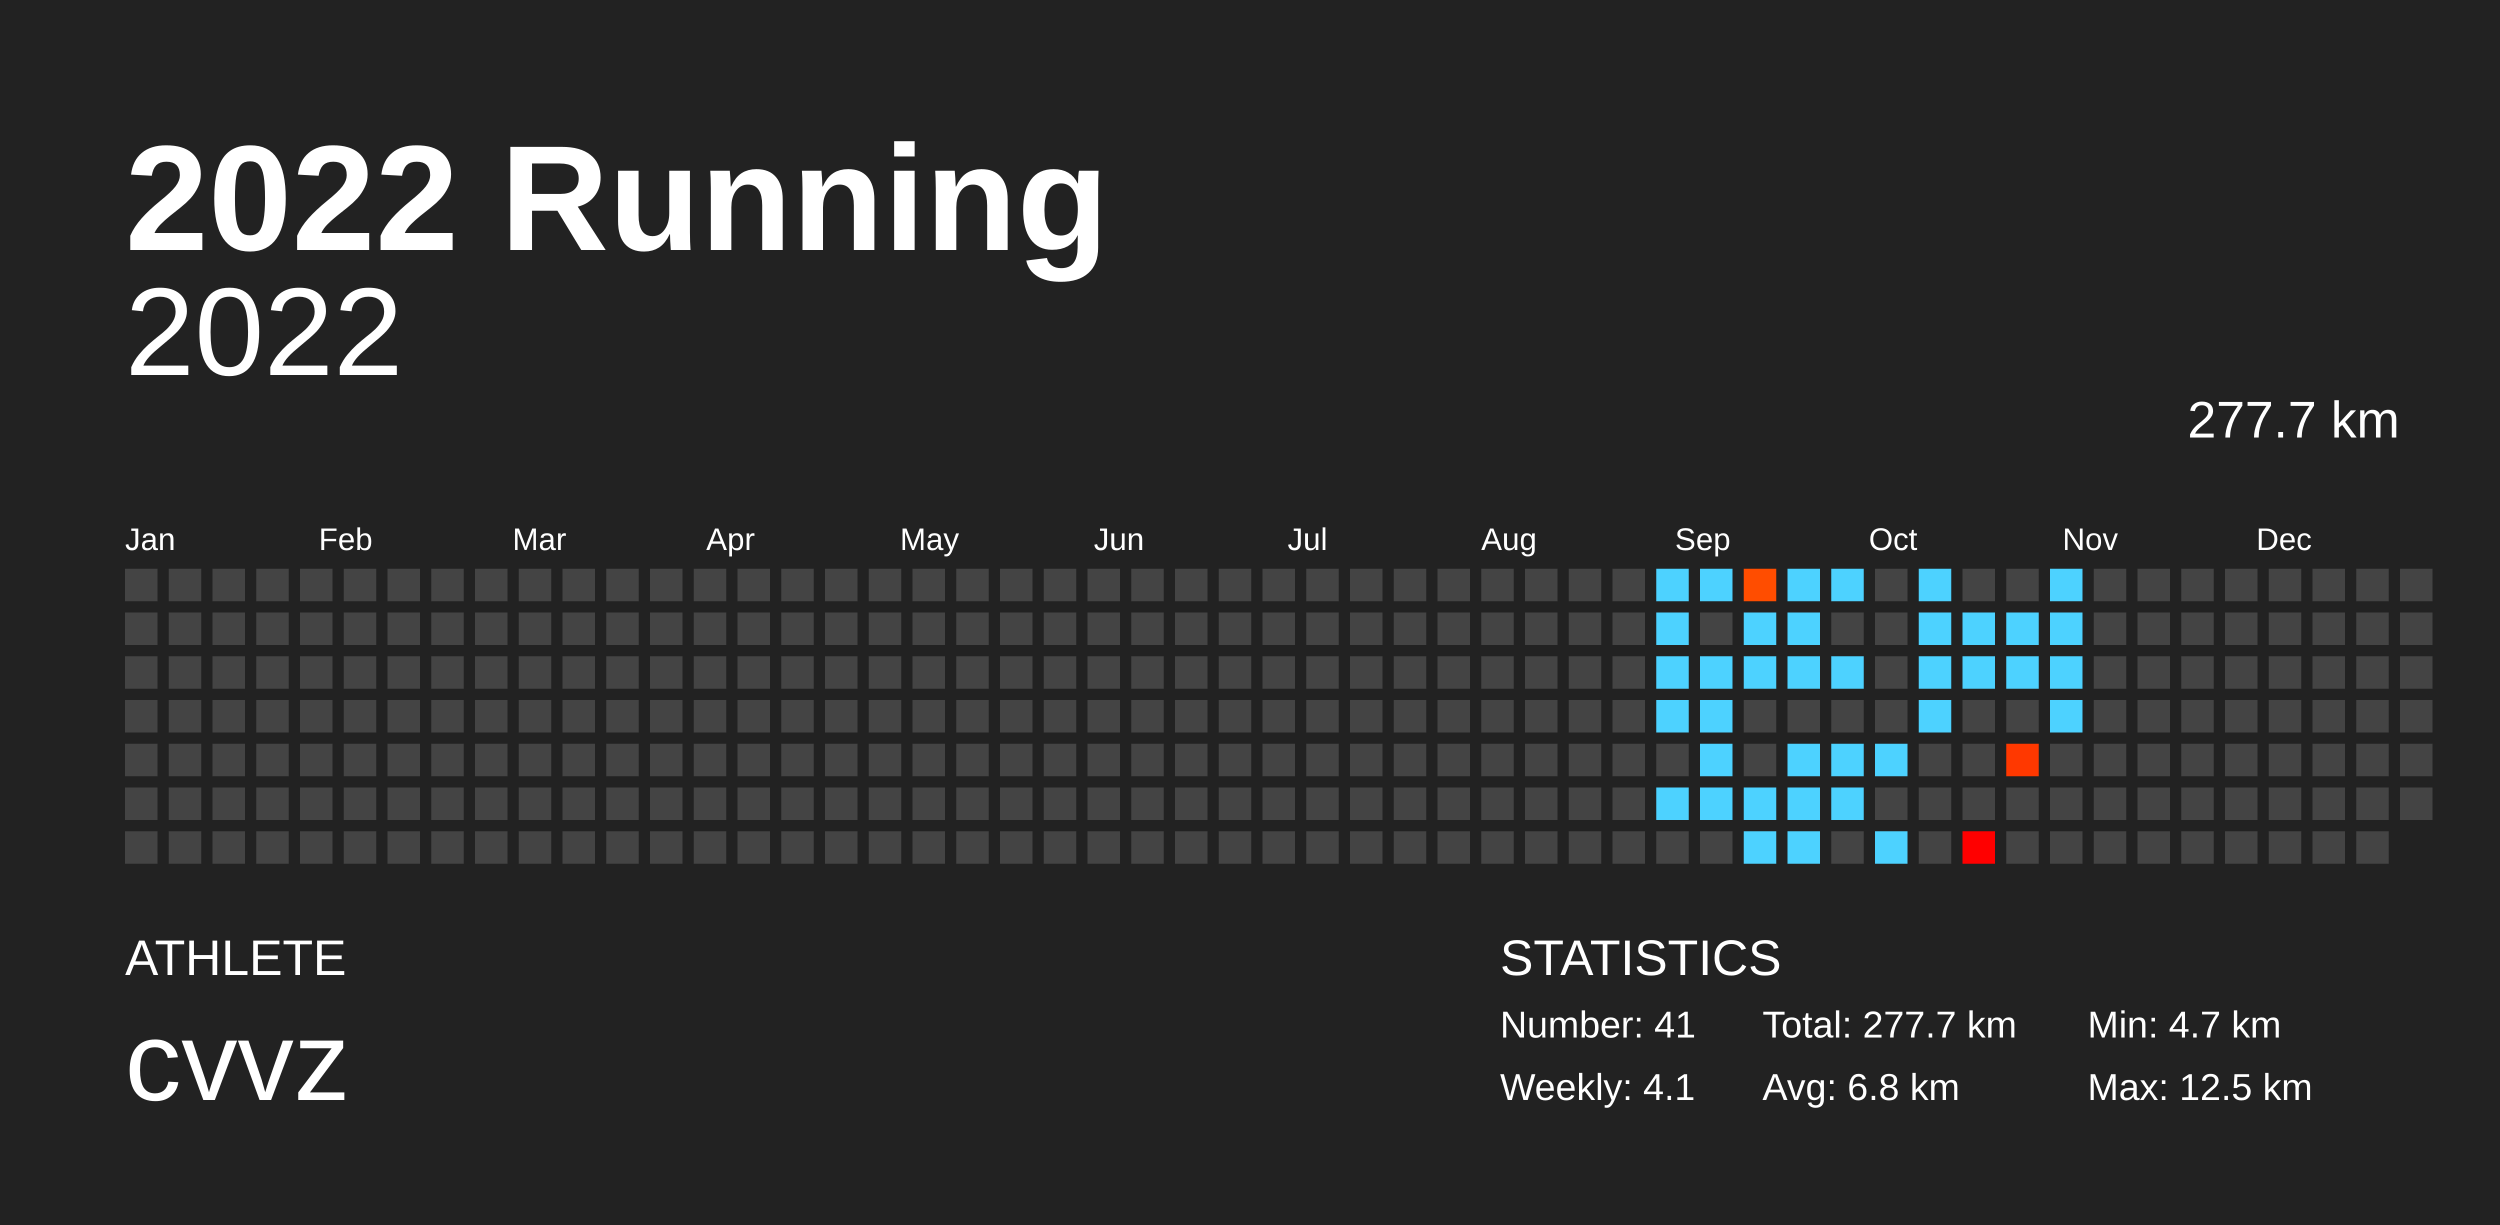
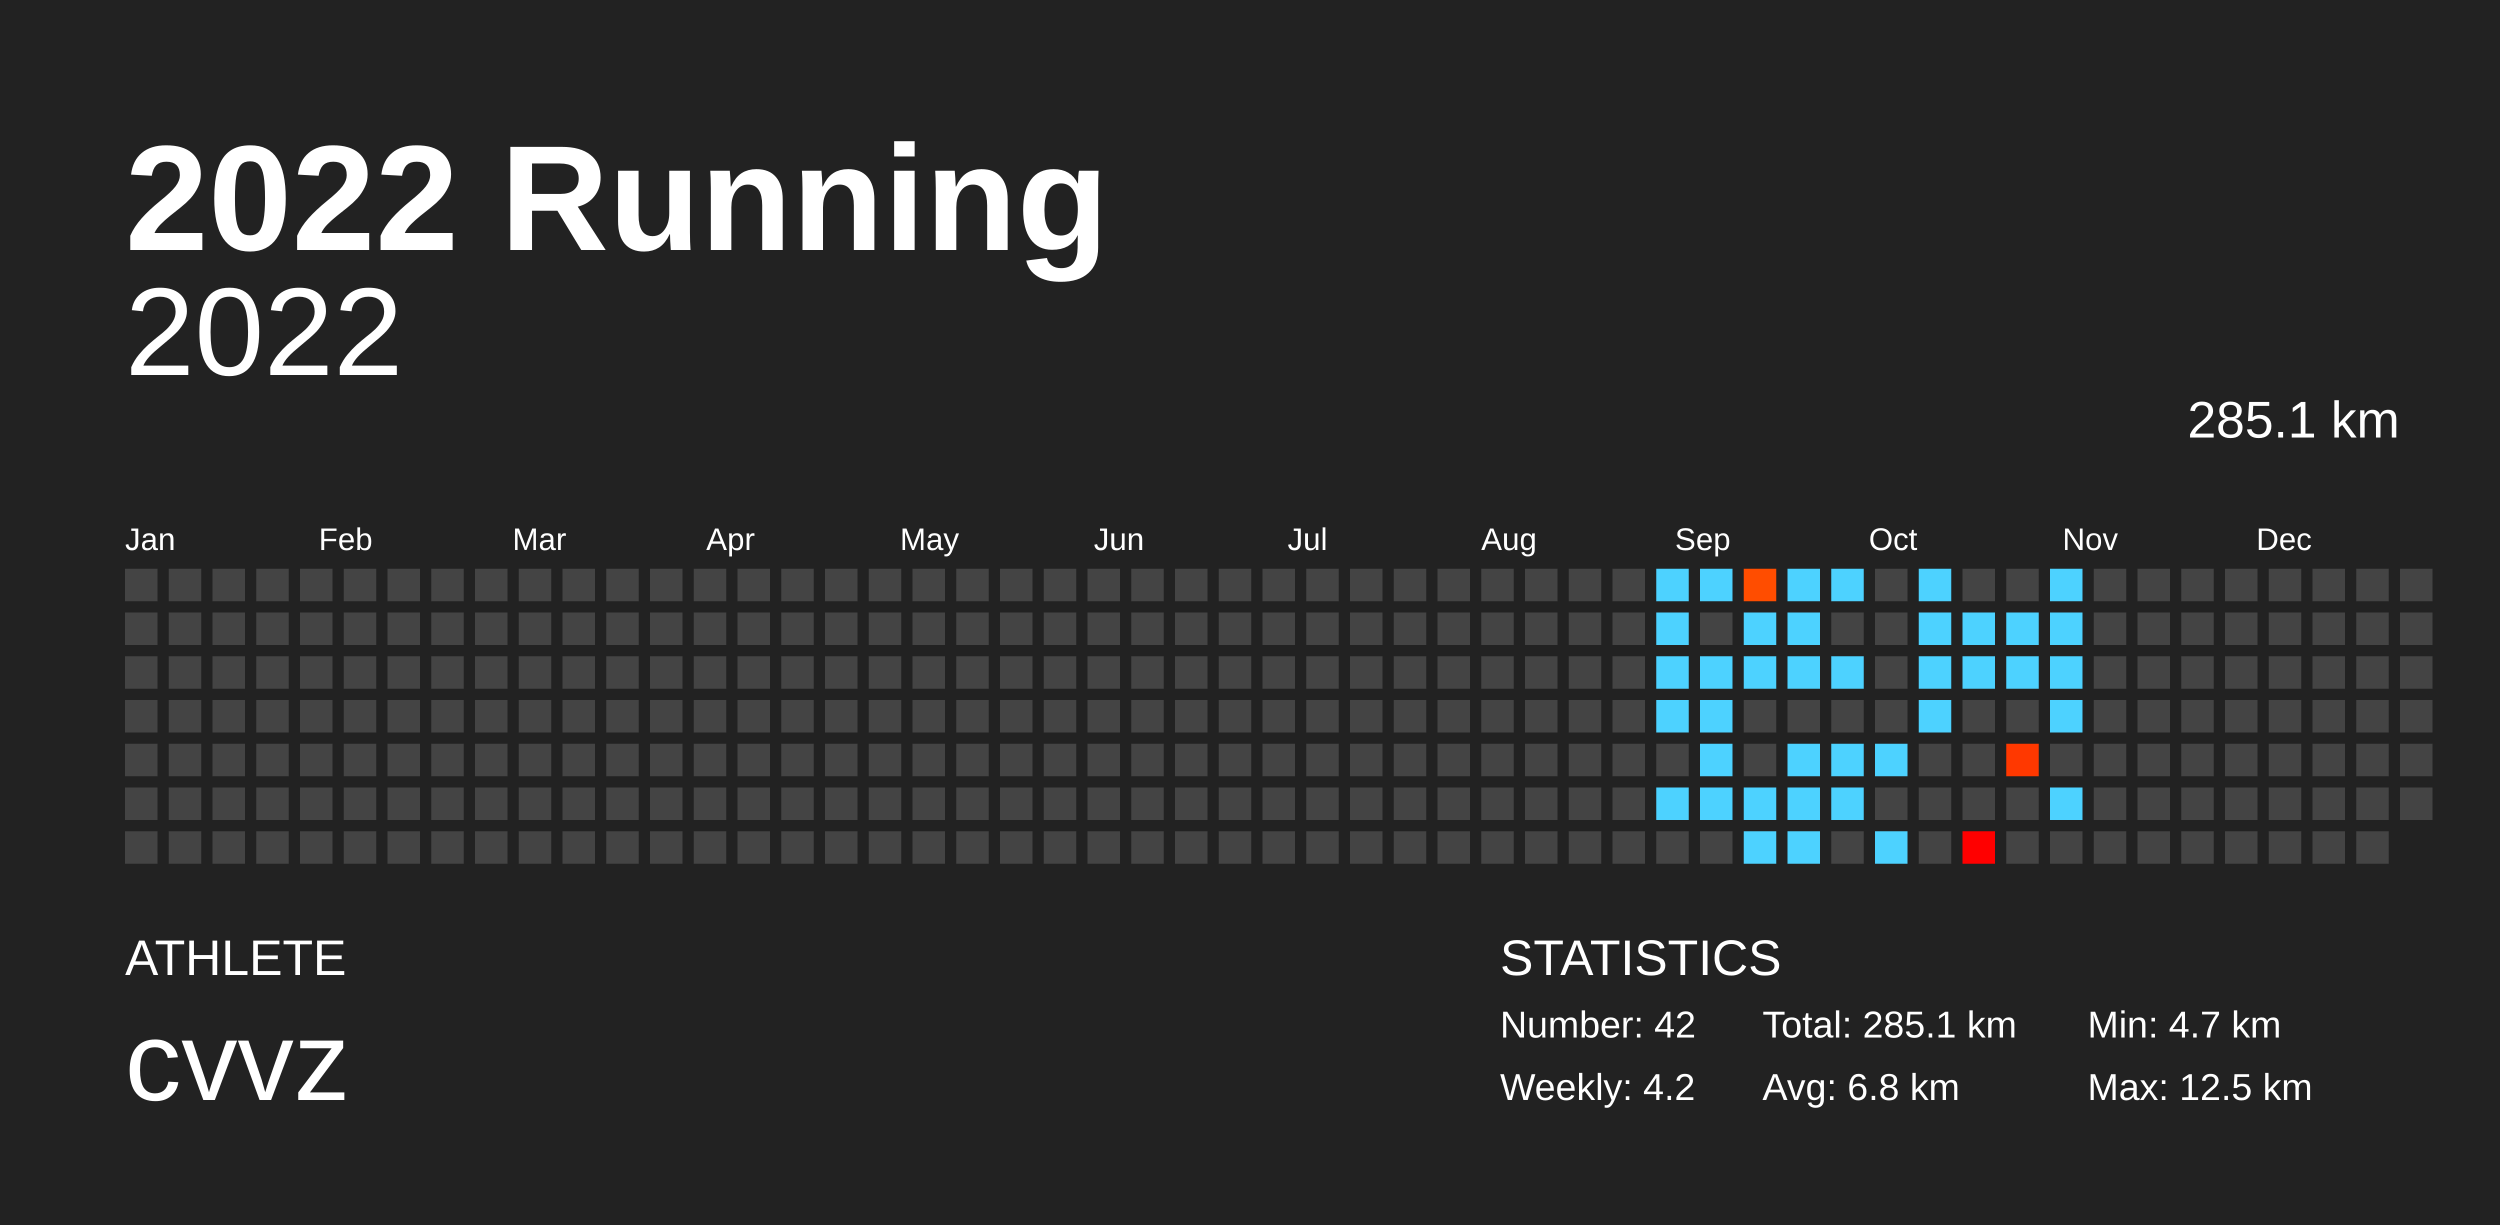
<svg xmlns="http://www.w3.org/2000/svg" baseProfile="full" height="98mm" version="1.1" viewBox="0,0,200,98" width="200mm">
  <defs />
  <rect fill="#222222" height="98" width="200" x="0" y="0" />
  <text fill="#FFFFFF" style="font-size:12px; font-family:Arial; font-weight:bold;" x="10" y="20">2022 Running</text>
  <text fill="#FFFFFF" style="font-size:4px; font-family:Arial" x="10" y="78">ATHLETE</text>
  <text fill="#FFFFFF" style="font-size:9px; font-family:Arial" x="10" y="88">cvvz</text>
  <text fill="#FFFFFF" style="font-size:4px; font-family:Arial" x="120" y="78">STATISTICS</text>
-   <text fill="#FFFFFF" style="font-size:3px; font-family:Arial" x="120" y="83">Number: 41</text>
-   <text fill="#FFFFFF" style="font-size:3px; font-family:Arial" x="120" y="88">Weekly: 4.1</text>
-   <text fill="#FFFFFF" style="font-size:3px; font-family:Arial" x="141" y="83">Total: 277.7 km</text>
+   <text fill="#FFFFFF" style="font-size:3px; font-family:Arial" x="120" y="83">Number: 42</text>
+   <text fill="#FFFFFF" style="font-size:3px; font-family:Arial" x="120" y="88">Weekly: 4.2</text>
+   <text fill="#FFFFFF" style="font-size:3px; font-family:Arial" x="141" y="83">Total: 285.1 km</text>
  <text fill="#FFFFFF" style="font-size:3px; font-family:Arial" x="141" y="88">Avg: 6.8 km</text>
  <text fill="#FFFFFF" style="font-size:3px; font-family:Arial" x="167" y="83">Min: 4.7 km</text>
  <text fill="#FFFFFF" style="font-size:3px; font-family:Arial" x="167" y="88">Max: 12.5 km</text>
  <text alignment-baseline="hanging" fill="#FFFFFF" style="font-size:10.0px; font-family:Arial;" x="10" y="30">2022</text>
-   <text alignment-baseline="hanging" fill="#FFFFFF" style="font-size:4.125px; font-family:Arial;" x="175" y="35">277.7 km</text>
+   <text alignment-baseline="hanging" fill="#FFFFFF" style="font-size:4.125px; font-family:Arial;" x="175" y="35">285.1 km</text>
  <text fill="#FFFFFF" style="font-size:2.5px; font-family:Arial" x="10.0" y="44">Jan</text>
  <text fill="#FFFFFF" style="font-size:2.5px; font-family:Arial" x="25.5" y="44">Feb</text>
  <text fill="#FFFFFF" style="font-size:2.5px; font-family:Arial" x="41.0" y="44">Mar</text>
  <text fill="#FFFFFF" style="font-size:2.5px; font-family:Arial" x="56.5" y="44">Apr</text>
  <text fill="#FFFFFF" style="font-size:2.5px; font-family:Arial" x="72.0" y="44">May</text>
  <text fill="#FFFFFF" style="font-size:2.5px; font-family:Arial" x="87.5" y="44">Jun</text>
  <text fill="#FFFFFF" style="font-size:2.5px; font-family:Arial" x="103.0" y="44">Jul</text>
  <text fill="#FFFFFF" style="font-size:2.5px; font-family:Arial" x="118.5" y="44">Aug</text>
  <text fill="#FFFFFF" style="font-size:2.5px; font-family:Arial" x="134.0" y="44">Sep</text>
  <text fill="#FFFFFF" style="font-size:2.5px; font-family:Arial" x="149.5" y="44">Oct</text>
  <text fill="#FFFFFF" style="font-size:2.5px; font-family:Arial" x="165.0" y="44">Nov</text>
  <text fill="#FFFFFF" style="font-size:2.5px; font-family:Arial" x="180.5" y="44">Dec</text>
  <rect fill="#444444" height="2.6" width="2.6" x="10.0" y="45.5" />
  <rect fill="#444444" height="2.6" width="2.6" x="10.0" y="49.0" />
  <rect fill="#444444" height="2.6" width="2.6" x="10.0" y="52.5" />
  <rect fill="#444444" height="2.6" width="2.6" x="10.0" y="56.0" />
  <rect fill="#444444" height="2.6" width="2.6" x="10.0" y="59.5" />
  <rect fill="#444444" height="2.6" width="2.6" x="10.0" y="63.0" />
  <rect fill="#444444" height="2.6" width="2.6" x="10.0" y="66.5" />
  <rect fill="#444444" height="2.6" width="2.6" x="13.5" y="45.5" />
  <rect fill="#444444" height="2.6" width="2.6" x="13.5" y="49.0" />
  <rect fill="#444444" height="2.6" width="2.6" x="13.5" y="52.5" />
  <rect fill="#444444" height="2.6" width="2.6" x="13.5" y="56.0" />
  <rect fill="#444444" height="2.6" width="2.6" x="13.5" y="59.5" />
  <rect fill="#444444" height="2.6" width="2.6" x="13.5" y="63.0" />
  <rect fill="#444444" height="2.6" width="2.6" x="13.5" y="66.5" />
  <rect fill="#444444" height="2.6" width="2.6" x="17.0" y="45.5" />
  <rect fill="#444444" height="2.6" width="2.6" x="17.0" y="49.0" />
  <rect fill="#444444" height="2.6" width="2.6" x="17.0" y="52.5" />
  <rect fill="#444444" height="2.6" width="2.6" x="17.0" y="56.0" />
  <rect fill="#444444" height="2.6" width="2.6" x="17.0" y="59.5" />
  <rect fill="#444444" height="2.6" width="2.6" x="17.0" y="63.0" />
  <rect fill="#444444" height="2.6" width="2.6" x="17.0" y="66.5" />
  <rect fill="#444444" height="2.6" width="2.6" x="20.5" y="45.5" />
  <rect fill="#444444" height="2.6" width="2.6" x="20.5" y="49.0" />
  <rect fill="#444444" height="2.6" width="2.6" x="20.5" y="52.5" />
  <rect fill="#444444" height="2.6" width="2.6" x="20.5" y="56.0" />
  <rect fill="#444444" height="2.6" width="2.6" x="20.5" y="59.5" />
  <rect fill="#444444" height="2.6" width="2.6" x="20.5" y="63.0" />
  <rect fill="#444444" height="2.6" width="2.6" x="20.5" y="66.5" />
  <rect fill="#444444" height="2.6" width="2.6" x="24.0" y="45.5" />
  <rect fill="#444444" height="2.6" width="2.6" x="24.0" y="49.0" />
  <rect fill="#444444" height="2.6" width="2.6" x="24.0" y="52.5" />
  <rect fill="#444444" height="2.6" width="2.6" x="24.0" y="56.0" />
  <rect fill="#444444" height="2.6" width="2.6" x="24.0" y="59.5" />
  <rect fill="#444444" height="2.6" width="2.6" x="24.0" y="63.0" />
  <rect fill="#444444" height="2.6" width="2.6" x="24.0" y="66.5" />
  <rect fill="#444444" height="2.6" width="2.6" x="27.5" y="45.5" />
  <rect fill="#444444" height="2.6" width="2.6" x="27.5" y="49.0" />
  <rect fill="#444444" height="2.6" width="2.6" x="27.5" y="52.5" />
  <rect fill="#444444" height="2.6" width="2.6" x="27.5" y="56.0" />
  <rect fill="#444444" height="2.6" width="2.6" x="27.5" y="59.5" />
  <rect fill="#444444" height="2.6" width="2.6" x="27.5" y="63.0" />
  <rect fill="#444444" height="2.6" width="2.6" x="27.5" y="66.5" />
  <rect fill="#444444" height="2.6" width="2.6" x="31.0" y="45.5" />
  <rect fill="#444444" height="2.6" width="2.6" x="31.0" y="49.0" />
  <rect fill="#444444" height="2.6" width="2.6" x="31.0" y="52.5" />
  <rect fill="#444444" height="2.6" width="2.6" x="31.0" y="56.0" />
  <rect fill="#444444" height="2.6" width="2.6" x="31.0" y="59.5" />
  <rect fill="#444444" height="2.6" width="2.6" x="31.0" y="63.0" />
  <rect fill="#444444" height="2.6" width="2.6" x="31.0" y="66.5" />
  <rect fill="#444444" height="2.6" width="2.6" x="34.5" y="45.5" />
  <rect fill="#444444" height="2.6" width="2.6" x="34.5" y="49.0" />
  <rect fill="#444444" height="2.6" width="2.6" x="34.5" y="52.5" />
  <rect fill="#444444" height="2.6" width="2.6" x="34.5" y="56.0" />
  <rect fill="#444444" height="2.6" width="2.6" x="34.5" y="59.5" />
  <rect fill="#444444" height="2.6" width="2.6" x="34.5" y="63.0" />
  <rect fill="#444444" height="2.6" width="2.6" x="34.5" y="66.5" />
  <rect fill="#444444" height="2.6" width="2.6" x="38.0" y="45.5" />
  <rect fill="#444444" height="2.6" width="2.6" x="38.0" y="49.0" />
  <rect fill="#444444" height="2.6" width="2.6" x="38.0" y="52.5" />
  <rect fill="#444444" height="2.6" width="2.6" x="38.0" y="56.0" />
  <rect fill="#444444" height="2.6" width="2.6" x="38.0" y="59.5" />
  <rect fill="#444444" height="2.6" width="2.6" x="38.0" y="63.0" />
  <rect fill="#444444" height="2.6" width="2.6" x="38.0" y="66.5" />
  <rect fill="#444444" height="2.6" width="2.6" x="41.5" y="45.5" />
  <rect fill="#444444" height="2.6" width="2.6" x="41.5" y="49.0" />
  <rect fill="#444444" height="2.6" width="2.6" x="41.5" y="52.5" />
  <rect fill="#444444" height="2.6" width="2.6" x="41.5" y="56.0" />
  <rect fill="#444444" height="2.6" width="2.6" x="41.5" y="59.5" />
  <rect fill="#444444" height="2.6" width="2.6" x="41.5" y="63.0" />
  <rect fill="#444444" height="2.6" width="2.6" x="41.5" y="66.5" />
  <rect fill="#444444" height="2.6" width="2.6" x="45.0" y="45.5" />
  <rect fill="#444444" height="2.6" width="2.6" x="45.0" y="49.0" />
  <rect fill="#444444" height="2.6" width="2.6" x="45.0" y="52.5" />
  <rect fill="#444444" height="2.6" width="2.6" x="45.0" y="56.0" />
  <rect fill="#444444" height="2.6" width="2.6" x="45.0" y="59.5" />
  <rect fill="#444444" height="2.6" width="2.6" x="45.0" y="63.0" />
  <rect fill="#444444" height="2.6" width="2.6" x="45.0" y="66.5" />
  <rect fill="#444444" height="2.6" width="2.6" x="48.5" y="45.5" />
  <rect fill="#444444" height="2.6" width="2.6" x="48.5" y="49.0" />
  <rect fill="#444444" height="2.6" width="2.6" x="48.5" y="52.5" />
  <rect fill="#444444" height="2.6" width="2.6" x="48.5" y="56.0" />
  <rect fill="#444444" height="2.6" width="2.6" x="48.5" y="59.5" />
  <rect fill="#444444" height="2.6" width="2.6" x="48.5" y="63.0" />
  <rect fill="#444444" height="2.6" width="2.6" x="48.5" y="66.5" />
  <rect fill="#444444" height="2.6" width="2.6" x="52.0" y="45.5" />
  <rect fill="#444444" height="2.6" width="2.6" x="52.0" y="49.0" />
  <rect fill="#444444" height="2.6" width="2.6" x="52.0" y="52.5" />
  <rect fill="#444444" height="2.6" width="2.6" x="52.0" y="56.0" />
  <rect fill="#444444" height="2.6" width="2.6" x="52.0" y="59.5" />
  <rect fill="#444444" height="2.6" width="2.6" x="52.0" y="63.0" />
  <rect fill="#444444" height="2.6" width="2.6" x="52.0" y="66.5" />
  <rect fill="#444444" height="2.6" width="2.6" x="55.5" y="45.5" />
  <rect fill="#444444" height="2.6" width="2.6" x="55.5" y="49.0" />
  <rect fill="#444444" height="2.6" width="2.6" x="55.5" y="52.5" />
  <rect fill="#444444" height="2.6" width="2.6" x="55.5" y="56.0" />
  <rect fill="#444444" height="2.6" width="2.6" x="55.5" y="59.5" />
  <rect fill="#444444" height="2.6" width="2.6" x="55.5" y="63.0" />
  <rect fill="#444444" height="2.6" width="2.6" x="55.5" y="66.5" />
  <rect fill="#444444" height="2.6" width="2.6" x="59.0" y="45.5" />
  <rect fill="#444444" height="2.6" width="2.6" x="59.0" y="49.0" />
  <rect fill="#444444" height="2.6" width="2.6" x="59.0" y="52.5" />
  <rect fill="#444444" height="2.6" width="2.6" x="59.0" y="56.0" />
  <rect fill="#444444" height="2.6" width="2.6" x="59.0" y="59.5" />
  <rect fill="#444444" height="2.6" width="2.6" x="59.0" y="63.0" />
  <rect fill="#444444" height="2.6" width="2.6" x="59.0" y="66.5" />
  <rect fill="#444444" height="2.6" width="2.6" x="62.5" y="45.5" />
  <rect fill="#444444" height="2.6" width="2.6" x="62.5" y="49.0" />
  <rect fill="#444444" height="2.6" width="2.6" x="62.5" y="52.5" />
  <rect fill="#444444" height="2.6" width="2.6" x="62.5" y="56.0" />
  <rect fill="#444444" height="2.6" width="2.6" x="62.5" y="59.5" />
  <rect fill="#444444" height="2.6" width="2.6" x="62.5" y="63.0" />
  <rect fill="#444444" height="2.6" width="2.6" x="62.5" y="66.5" />
  <rect fill="#444444" height="2.6" width="2.6" x="66.0" y="45.5" />
  <rect fill="#444444" height="2.6" width="2.6" x="66.0" y="49.0" />
  <rect fill="#444444" height="2.6" width="2.6" x="66.0" y="52.5" />
  <rect fill="#444444" height="2.6" width="2.6" x="66.0" y="56.0" />
  <rect fill="#444444" height="2.6" width="2.6" x="66.0" y="59.5" />
  <rect fill="#444444" height="2.6" width="2.6" x="66.0" y="63.0" />
  <rect fill="#444444" height="2.6" width="2.6" x="66.0" y="66.5" />
  <rect fill="#444444" height="2.6" width="2.6" x="69.5" y="45.5" />
  <rect fill="#444444" height="2.6" width="2.6" x="69.5" y="49.0" />
  <rect fill="#444444" height="2.6" width="2.6" x="69.5" y="52.5" />
  <rect fill="#444444" height="2.6" width="2.6" x="69.5" y="56.0" />
  <rect fill="#444444" height="2.6" width="2.6" x="69.5" y="59.5" />
  <rect fill="#444444" height="2.6" width="2.6" x="69.5" y="63.0" />
  <rect fill="#444444" height="2.6" width="2.6" x="69.5" y="66.5" />
  <rect fill="#444444" height="2.6" width="2.6" x="73.0" y="45.5" />
  <rect fill="#444444" height="2.6" width="2.6" x="73.0" y="49.0" />
  <rect fill="#444444" height="2.6" width="2.6" x="73.0" y="52.5" />
  <rect fill="#444444" height="2.6" width="2.6" x="73.0" y="56.0" />
  <rect fill="#444444" height="2.6" width="2.6" x="73.0" y="59.5" />
  <rect fill="#444444" height="2.6" width="2.6" x="73.0" y="63.0" />
  <rect fill="#444444" height="2.6" width="2.6" x="73.0" y="66.5" />
  <rect fill="#444444" height="2.6" width="2.6" x="76.5" y="45.5" />
  <rect fill="#444444" height="2.6" width="2.6" x="76.5" y="49.0" />
  <rect fill="#444444" height="2.6" width="2.6" x="76.5" y="52.5" />
  <rect fill="#444444" height="2.6" width="2.6" x="76.5" y="56.0" />
  <rect fill="#444444" height="2.6" width="2.6" x="76.5" y="59.5" />
  <rect fill="#444444" height="2.6" width="2.6" x="76.5" y="63.0" />
  <rect fill="#444444" height="2.6" width="2.6" x="76.5" y="66.5" />
  <rect fill="#444444" height="2.6" width="2.6" x="80.0" y="45.5" />
  <rect fill="#444444" height="2.6" width="2.6" x="80.0" y="49.0" />
  <rect fill="#444444" height="2.6" width="2.6" x="80.0" y="52.5" />
  <rect fill="#444444" height="2.6" width="2.6" x="80.0" y="56.0" />
  <rect fill="#444444" height="2.6" width="2.6" x="80.0" y="59.5" />
  <rect fill="#444444" height="2.6" width="2.6" x="80.0" y="63.0" />
  <rect fill="#444444" height="2.6" width="2.6" x="80.0" y="66.5" />
  <rect fill="#444444" height="2.6" width="2.6" x="83.5" y="45.5" />
  <rect fill="#444444" height="2.6" width="2.6" x="83.5" y="49.0" />
  <rect fill="#444444" height="2.6" width="2.6" x="83.5" y="52.5" />
  <rect fill="#444444" height="2.6" width="2.6" x="83.5" y="56.0" />
  <rect fill="#444444" height="2.6" width="2.6" x="83.5" y="59.5" />
  <rect fill="#444444" height="2.6" width="2.6" x="83.5" y="63.0" />
  <rect fill="#444444" height="2.6" width="2.6" x="83.5" y="66.5" />
  <rect fill="#444444" height="2.6" width="2.6" x="87.0" y="45.5" />
  <rect fill="#444444" height="2.6" width="2.6" x="87.0" y="49.0" />
  <rect fill="#444444" height="2.6" width="2.6" x="87.0" y="52.5" />
  <rect fill="#444444" height="2.6" width="2.6" x="87.0" y="56.0" />
  <rect fill="#444444" height="2.6" width="2.6" x="87.0" y="59.5" />
  <rect fill="#444444" height="2.6" width="2.6" x="87.0" y="63.0" />
  <rect fill="#444444" height="2.6" width="2.6" x="87.0" y="66.5" />
  <rect fill="#444444" height="2.6" width="2.6" x="90.5" y="45.5" />
  <rect fill="#444444" height="2.6" width="2.6" x="90.5" y="49.0" />
  <rect fill="#444444" height="2.6" width="2.6" x="90.5" y="52.5" />
  <rect fill="#444444" height="2.6" width="2.6" x="90.5" y="56.0" />
  <rect fill="#444444" height="2.6" width="2.6" x="90.5" y="59.5" />
  <rect fill="#444444" height="2.6" width="2.6" x="90.5" y="63.0" />
  <rect fill="#444444" height="2.6" width="2.6" x="90.5" y="66.5" />
  <rect fill="#444444" height="2.6" width="2.6" x="94.0" y="45.5" />
  <rect fill="#444444" height="2.6" width="2.6" x="94.0" y="49.0" />
  <rect fill="#444444" height="2.6" width="2.6" x="94.0" y="52.5" />
  <rect fill="#444444" height="2.6" width="2.6" x="94.0" y="56.0" />
  <rect fill="#444444" height="2.6" width="2.6" x="94.0" y="59.5" />
  <rect fill="#444444" height="2.6" width="2.6" x="94.0" y="63.0" />
  <rect fill="#444444" height="2.6" width="2.6" x="94.0" y="66.5" />
  <rect fill="#444444" height="2.6" width="2.6" x="97.5" y="45.5" />
  <rect fill="#444444" height="2.6" width="2.6" x="97.5" y="49.0" />
  <rect fill="#444444" height="2.6" width="2.6" x="97.5" y="52.5" />
  <rect fill="#444444" height="2.6" width="2.6" x="97.5" y="56.0" />
  <rect fill="#444444" height="2.6" width="2.6" x="97.5" y="59.5" />
  <rect fill="#444444" height="2.6" width="2.6" x="97.5" y="63.0" />
  <rect fill="#444444" height="2.6" width="2.6" x="97.5" y="66.5" />
  <rect fill="#444444" height="2.6" width="2.6" x="101.0" y="45.5" />
  <rect fill="#444444" height="2.6" width="2.6" x="101.0" y="49.0" />
  <rect fill="#444444" height="2.6" width="2.6" x="101.0" y="52.5" />
  <rect fill="#444444" height="2.6" width="2.6" x="101.0" y="56.0" />
  <rect fill="#444444" height="2.6" width="2.6" x="101.0" y="59.5" />
  <rect fill="#444444" height="2.6" width="2.6" x="101.0" y="63.0" />
  <rect fill="#444444" height="2.6" width="2.6" x="101.0" y="66.5" />
  <rect fill="#444444" height="2.6" width="2.6" x="104.5" y="45.5" />
  <rect fill="#444444" height="2.6" width="2.6" x="104.5" y="49.0" />
  <rect fill="#444444" height="2.6" width="2.6" x="104.5" y="52.5" />
  <rect fill="#444444" height="2.6" width="2.6" x="104.5" y="56.0" />
  <rect fill="#444444" height="2.6" width="2.6" x="104.5" y="59.5" />
  <rect fill="#444444" height="2.6" width="2.6" x="104.5" y="63.0" />
  <rect fill="#444444" height="2.6" width="2.6" x="104.5" y="66.5" />
  <rect fill="#444444" height="2.6" width="2.6" x="108.0" y="45.5" />
  <rect fill="#444444" height="2.6" width="2.6" x="108.0" y="49.0" />
  <rect fill="#444444" height="2.6" width="2.6" x="108.0" y="52.5" />
  <rect fill="#444444" height="2.6" width="2.6" x="108.0" y="56.0" />
  <rect fill="#444444" height="2.6" width="2.6" x="108.0" y="59.5" />
  <rect fill="#444444" height="2.6" width="2.6" x="108.0" y="63.0" />
  <rect fill="#444444" height="2.6" width="2.6" x="108.0" y="66.5" />
  <rect fill="#444444" height="2.6" width="2.6" x="111.5" y="45.5" />
  <rect fill="#444444" height="2.6" width="2.6" x="111.5" y="49.0" />
  <rect fill="#444444" height="2.6" width="2.6" x="111.5" y="52.5" />
  <rect fill="#444444" height="2.6" width="2.6" x="111.5" y="56.0" />
  <rect fill="#444444" height="2.6" width="2.6" x="111.5" y="59.5" />
  <rect fill="#444444" height="2.6" width="2.6" x="111.5" y="63.0" />
  <rect fill="#444444" height="2.6" width="2.6" x="111.5" y="66.5" />
  <rect fill="#444444" height="2.6" width="2.6" x="115.0" y="45.5" />
  <rect fill="#444444" height="2.6" width="2.6" x="115.0" y="49.0" />
  <rect fill="#444444" height="2.6" width="2.6" x="115.0" y="52.5" />
  <rect fill="#444444" height="2.6" width="2.6" x="115.0" y="56.0" />
  <rect fill="#444444" height="2.6" width="2.6" x="115.0" y="59.5" />
  <rect fill="#444444" height="2.6" width="2.6" x="115.0" y="63.0" />
  <rect fill="#444444" height="2.6" width="2.6" x="115.0" y="66.5" />
  <rect fill="#444444" height="2.6" width="2.6" x="118.5" y="45.5" />
  <rect fill="#444444" height="2.6" width="2.6" x="118.5" y="49.0" />
  <rect fill="#444444" height="2.6" width="2.6" x="118.5" y="52.5" />
  <rect fill="#444444" height="2.6" width="2.6" x="118.5" y="56.0" />
  <rect fill="#444444" height="2.6" width="2.6" x="118.5" y="59.5" />
  <rect fill="#444444" height="2.6" width="2.6" x="118.5" y="63.0" />
  <rect fill="#444444" height="2.6" width="2.6" x="118.5" y="66.5" />
  <rect fill="#444444" height="2.6" width="2.6" x="122.0" y="45.5" />
  <rect fill="#444444" height="2.6" width="2.6" x="122.0" y="49.0" />
  <rect fill="#444444" height="2.6" width="2.6" x="122.0" y="52.5" />
  <rect fill="#444444" height="2.6" width="2.6" x="122.0" y="56.0" />
  <rect fill="#444444" height="2.6" width="2.6" x="122.0" y="59.5" />
  <rect fill="#444444" height="2.6" width="2.6" x="122.0" y="63.0" />
  <rect fill="#444444" height="2.6" width="2.6" x="122.0" y="66.5" />
  <rect fill="#444444" height="2.6" width="2.6" x="125.5" y="45.5" />
  <rect fill="#444444" height="2.6" width="2.6" x="125.5" y="49.0" />
  <rect fill="#444444" height="2.6" width="2.6" x="125.5" y="52.5" />
  <rect fill="#444444" height="2.6" width="2.6" x="125.5" y="56.0" />
  <rect fill="#444444" height="2.6" width="2.6" x="125.5" y="59.5" />
  <rect fill="#444444" height="2.6" width="2.6" x="125.5" y="63.0" />
  <rect fill="#444444" height="2.6" width="2.6" x="125.5" y="66.5" />
  <rect fill="#444444" height="2.6" width="2.6" x="129.0" y="45.5" />
  <rect fill="#444444" height="2.6" width="2.6" x="129.0" y="49.0" />
  <rect fill="#444444" height="2.6" width="2.6" x="129.0" y="52.5" />
  <rect fill="#444444" height="2.6" width="2.6" x="129.0" y="56.0" />
  <rect fill="#444444" height="2.6" width="2.6" x="129.0" y="59.5" />
  <rect fill="#444444" height="2.6" width="2.6" x="129.0" y="63.0" />
  <rect fill="#444444" height="2.6" width="2.6" x="129.0" y="66.5" />
  <rect fill="#4dd2ff" height="2.6" width="2.6" x="132.5" y="45.5" />
  <rect fill="#4dd2ff" height="2.6" width="2.6" x="132.5" y="49.0" />
  <rect fill="#4dd2ff" height="2.6" width="2.6" x="132.5" y="52.5" />
  <rect fill="#4dd2ff" height="2.6" width="2.6" x="132.5" y="56.0" />
  <rect fill="#444444" height="2.6" width="2.6" x="132.5" y="59.5" />
  <rect fill="#4dd2ff" height="2.6" width="2.6" x="132.5" y="63.0" />
  <rect fill="#444444" height="2.6" width="2.6" x="132.5" y="66.5" />
  <rect fill="#4dd2ff" height="2.6" width="2.6" x="136.0" y="45.5" />
  <rect fill="#444444" height="2.6" width="2.6" x="136.0" y="49.0" />
  <rect fill="#4dd2ff" height="2.6" width="2.6" x="136.0" y="52.5" />
  <rect fill="#4dd2ff" height="2.6" width="2.6" x="136.0" y="56.0" />
  <rect fill="#4dd2ff" height="2.6" width="2.6" x="136.0" y="59.5" />
  <rect fill="#4dd2ff" height="2.6" width="2.6" x="136.0" y="63.0" />
  <rect fill="#444444" height="2.6" width="2.6" x="136.0" y="66.5" />
  <rect fill="#ff4d00" height="2.6" width="2.6" x="139.5" y="45.5" />
  <rect fill="#4dd2ff" height="2.6" width="2.6" x="139.5" y="49.0" />
  <rect fill="#4dd2ff" height="2.6" width="2.6" x="139.5" y="52.5" />
  <rect fill="#444444" height="2.6" width="2.6" x="139.5" y="56.0" />
  <rect fill="#444444" height="2.6" width="2.6" x="139.5" y="59.5" />
  <rect fill="#4dd2ff" height="2.6" width="2.6" x="139.5" y="63.0" />
  <rect fill="#4dd2ff" height="2.6" width="2.6" x="139.5" y="66.5" />
  <rect fill="#4dd2ff" height="2.6" width="2.6" x="143.0" y="45.5" />
  <rect fill="#4dd2ff" height="2.6" width="2.6" x="143.0" y="49.0" />
  <rect fill="#4dd2ff" height="2.6" width="2.6" x="143.0" y="52.5" />
  <rect fill="#444444" height="2.6" width="2.6" x="143.0" y="56.0" />
  <rect fill="#4dd2ff" height="2.6" width="2.6" x="143.0" y="59.5" />
  <rect fill="#4dd2ff" height="2.6" width="2.6" x="143.0" y="63.0" />
  <rect fill="#4dd2ff" height="2.6" width="2.6" x="143.0" y="66.5" />
  <rect fill="#4dd2ff" height="2.6" width="2.6" x="146.5" y="45.5" />
  <rect fill="#444444" height="2.6" width="2.6" x="146.5" y="49.0" />
  <rect fill="#4dd2ff" height="2.6" width="2.6" x="146.5" y="52.5" />
  <rect fill="#444444" height="2.6" width="2.6" x="146.5" y="56.0" />
  <rect fill="#4dd2ff" height="2.6" width="2.6" x="146.5" y="59.5" />
  <rect fill="#4dd2ff" height="2.6" width="2.6" x="146.5" y="63.0" />
  <rect fill="#444444" height="2.6" width="2.6" x="146.5" y="66.5" />
  <rect fill="#444444" height="2.6" width="2.6" x="150.0" y="45.5" />
  <rect fill="#444444" height="2.6" width="2.6" x="150.0" y="49.0" />
  <rect fill="#444444" height="2.6" width="2.6" x="150.0" y="52.5" />
  <rect fill="#444444" height="2.6" width="2.6" x="150.0" y="56.0" />
  <rect fill="#4dd2ff" height="2.6" width="2.6" x="150.0" y="59.5" />
  <rect fill="#444444" height="2.6" width="2.6" x="150.0" y="63.0" />
  <rect fill="#4dd2ff" height="2.6" width="2.6" x="150.0" y="66.5" />
  <rect fill="#4dd2ff" height="2.6" width="2.6" x="153.5" y="45.5" />
  <rect fill="#4dd2ff" height="2.6" width="2.6" x="153.5" y="49.0" />
  <rect fill="#4dd2ff" height="2.6" width="2.6" x="153.5" y="52.5" />
  <rect fill="#4dd2ff" height="2.6" width="2.6" x="153.5" y="56.0" />
  <rect fill="#444444" height="2.6" width="2.6" x="153.5" y="59.5" />
  <rect fill="#444444" height="2.6" width="2.6" x="153.5" y="63.0" />
  <rect fill="#444444" height="2.6" width="2.6" x="153.5" y="66.5" />
  <rect fill="#444444" height="2.6" width="2.6" x="157.0" y="45.5" />
  <rect fill="#4dd2ff" height="2.6" width="2.6" x="157.0" y="49.0" />
  <rect fill="#4dd2ff" height="2.6" width="2.6" x="157.0" y="52.5" />
  <rect fill="#444444" height="2.6" width="2.6" x="157.0" y="56.0" />
  <rect fill="#444444" height="2.6" width="2.6" x="157.0" y="59.5" />
  <rect fill="#444444" height="2.6" width="2.6" x="157.0" y="63.0" />
  <rect fill="#ff0000" height="2.6" width="2.6" x="157.0" y="66.5" />
  <rect fill="#444444" height="2.6" width="2.6" x="160.5" y="45.5" />
  <rect fill="#4dd2ff" height="2.6" width="2.6" x="160.5" y="49.0" />
  <rect fill="#4dd2ff" height="2.6" width="2.6" x="160.5" y="52.5" />
  <rect fill="#444444" height="2.6" width="2.6" x="160.5" y="56.0" />
  <rect fill="#ff3800" height="2.6" width="2.6" x="160.5" y="59.5" />
  <rect fill="#444444" height="2.6" width="2.6" x="160.5" y="63.0" />
  <rect fill="#444444" height="2.6" width="2.6" x="160.5" y="66.5" />
  <rect fill="#4dd2ff" height="2.6" width="2.6" x="164.0" y="45.5" />
  <rect fill="#4dd2ff" height="2.6" width="2.6" x="164.0" y="49.0" />
  <rect fill="#4dd2ff" height="2.6" width="2.6" x="164.0" y="52.5" />
  <rect fill="#4dd2ff" height="2.6" width="2.6" x="164.0" y="56.0" />
  <rect fill="#444444" height="2.6" width="2.6" x="164.0" y="59.5" />
-   <rect fill="#444444" height="2.6" width="2.6" x="164.0" y="63.0" />
+   <rect fill="#4dd2ff" height="2.6" width="2.6" x="164.0" y="63.0" />
  <rect fill="#444444" height="2.6" width="2.6" x="164.0" y="66.5" />
  <rect fill="#444444" height="2.6" width="2.6" x="167.5" y="45.5" />
  <rect fill="#444444" height="2.6" width="2.6" x="167.5" y="49.0" />
  <rect fill="#444444" height="2.6" width="2.6" x="167.5" y="52.5" />
  <rect fill="#444444" height="2.6" width="2.6" x="167.5" y="56.0" />
  <rect fill="#444444" height="2.6" width="2.6" x="167.5" y="59.5" />
  <rect fill="#444444" height="2.6" width="2.6" x="167.5" y="63.0" />
  <rect fill="#444444" height="2.6" width="2.6" x="167.5" y="66.5" />
  <rect fill="#444444" height="2.6" width="2.6" x="171.0" y="45.5" />
  <rect fill="#444444" height="2.6" width="2.6" x="171.0" y="49.0" />
  <rect fill="#444444" height="2.6" width="2.6" x="171.0" y="52.5" />
  <rect fill="#444444" height="2.6" width="2.6" x="171.0" y="56.0" />
  <rect fill="#444444" height="2.6" width="2.6" x="171.0" y="59.5" />
  <rect fill="#444444" height="2.6" width="2.6" x="171.0" y="63.0" />
  <rect fill="#444444" height="2.6" width="2.6" x="171.0" y="66.5" />
  <rect fill="#444444" height="2.6" width="2.6" x="174.5" y="45.5" />
  <rect fill="#444444" height="2.6" width="2.6" x="174.5" y="49.0" />
  <rect fill="#444444" height="2.6" width="2.6" x="174.5" y="52.5" />
  <rect fill="#444444" height="2.6" width="2.6" x="174.5" y="56.0" />
  <rect fill="#444444" height="2.6" width="2.6" x="174.5" y="59.5" />
  <rect fill="#444444" height="2.6" width="2.6" x="174.5" y="63.0" />
  <rect fill="#444444" height="2.6" width="2.6" x="174.5" y="66.5" />
  <rect fill="#444444" height="2.6" width="2.6" x="178.0" y="45.5" />
  <rect fill="#444444" height="2.6" width="2.6" x="178.0" y="49.0" />
  <rect fill="#444444" height="2.6" width="2.6" x="178.0" y="52.5" />
  <rect fill="#444444" height="2.6" width="2.6" x="178.0" y="56.0" />
  <rect fill="#444444" height="2.6" width="2.6" x="178.0" y="59.5" />
  <rect fill="#444444" height="2.6" width="2.6" x="178.0" y="63.0" />
  <rect fill="#444444" height="2.6" width="2.6" x="178.0" y="66.5" />
  <rect fill="#444444" height="2.6" width="2.6" x="181.5" y="45.5" />
  <rect fill="#444444" height="2.6" width="2.6" x="181.5" y="49.0" />
  <rect fill="#444444" height="2.6" width="2.6" x="181.5" y="52.5" />
  <rect fill="#444444" height="2.6" width="2.6" x="181.5" y="56.0" />
  <rect fill="#444444" height="2.6" width="2.6" x="181.5" y="59.5" />
  <rect fill="#444444" height="2.6" width="2.6" x="181.5" y="63.0" />
  <rect fill="#444444" height="2.6" width="2.6" x="181.5" y="66.5" />
  <rect fill="#444444" height="2.6" width="2.6" x="185.0" y="45.5" />
  <rect fill="#444444" height="2.6" width="2.6" x="185.0" y="49.0" />
  <rect fill="#444444" height="2.6" width="2.6" x="185.0" y="52.5" />
  <rect fill="#444444" height="2.6" width="2.6" x="185.0" y="56.0" />
  <rect fill="#444444" height="2.6" width="2.6" x="185.0" y="59.5" />
  <rect fill="#444444" height="2.6" width="2.6" x="185.0" y="63.0" />
  <rect fill="#444444" height="2.6" width="2.6" x="185.0" y="66.5" />
  <rect fill="#444444" height="2.6" width="2.6" x="188.5" y="45.5" />
  <rect fill="#444444" height="2.6" width="2.6" x="188.5" y="49.0" />
  <rect fill="#444444" height="2.6" width="2.6" x="188.5" y="52.5" />
  <rect fill="#444444" height="2.6" width="2.6" x="188.5" y="56.0" />
  <rect fill="#444444" height="2.6" width="2.6" x="188.5" y="59.5" />
  <rect fill="#444444" height="2.6" width="2.6" x="188.5" y="63.0" />
  <rect fill="#444444" height="2.6" width="2.6" x="188.5" y="66.5" />
  <rect fill="#444444" height="2.6" width="2.6" x="192.0" y="45.5" />
  <rect fill="#444444" height="2.6" width="2.6" x="192.0" y="49.0" />
  <rect fill="#444444" height="2.6" width="2.6" x="192.0" y="52.5" />
  <rect fill="#444444" height="2.6" width="2.6" x="192.0" y="56.0" />
  <rect fill="#444444" height="2.6" width="2.6" x="192.0" y="59.5" />
  <rect fill="#444444" height="2.6" width="2.6" x="192.0" y="63.0" />
</svg>
